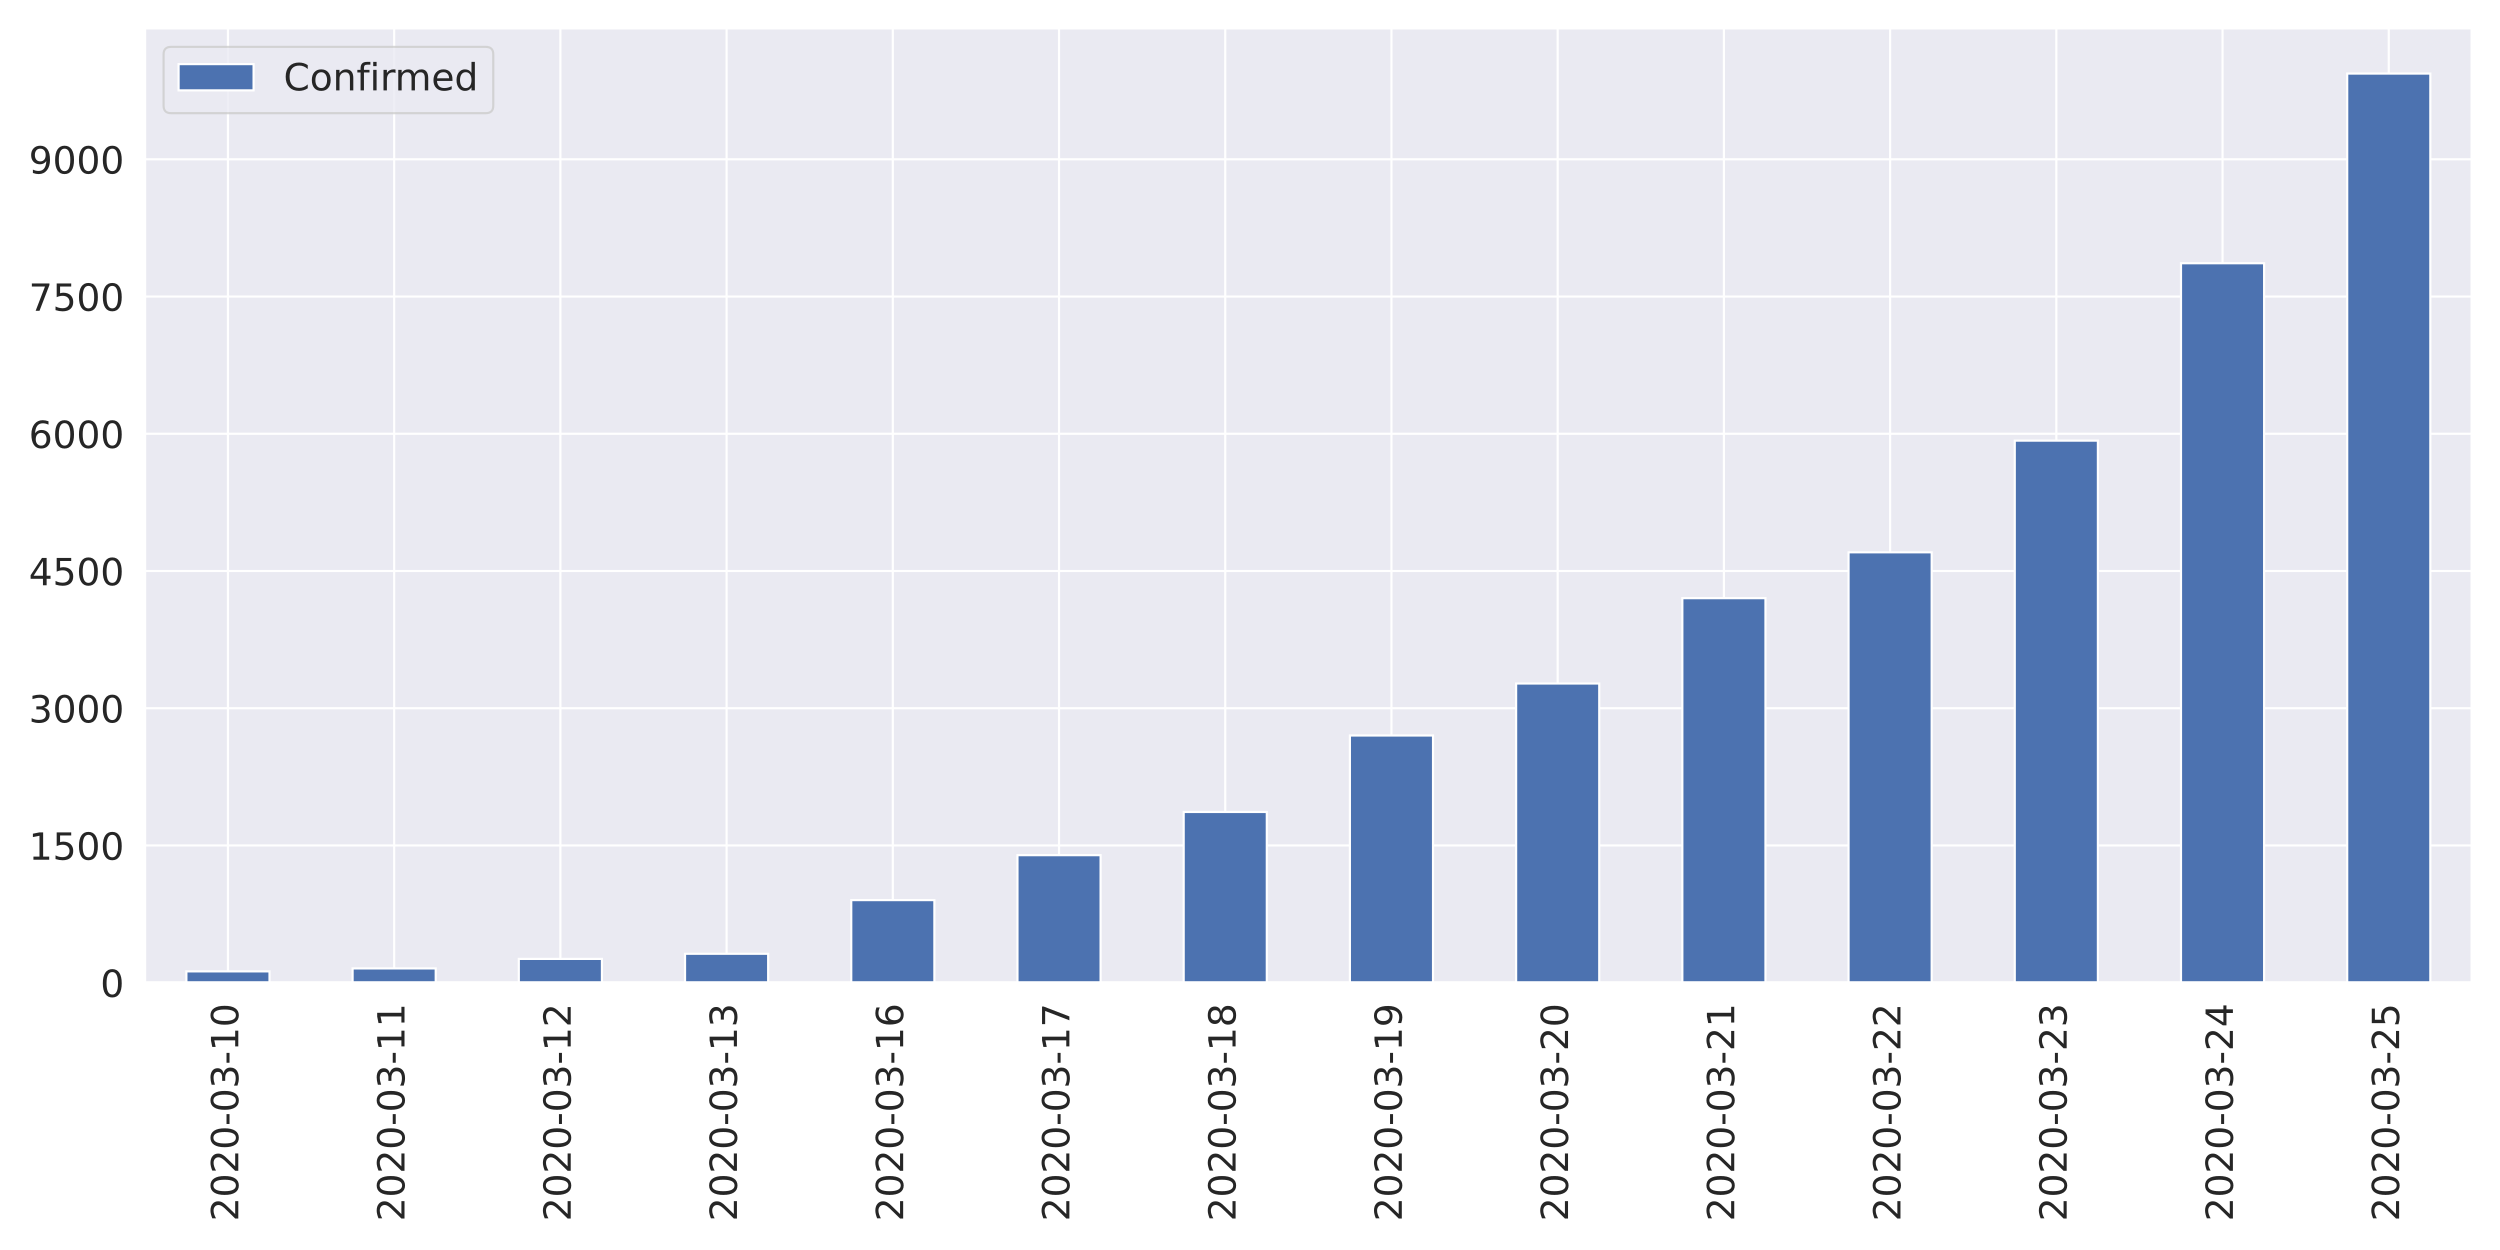
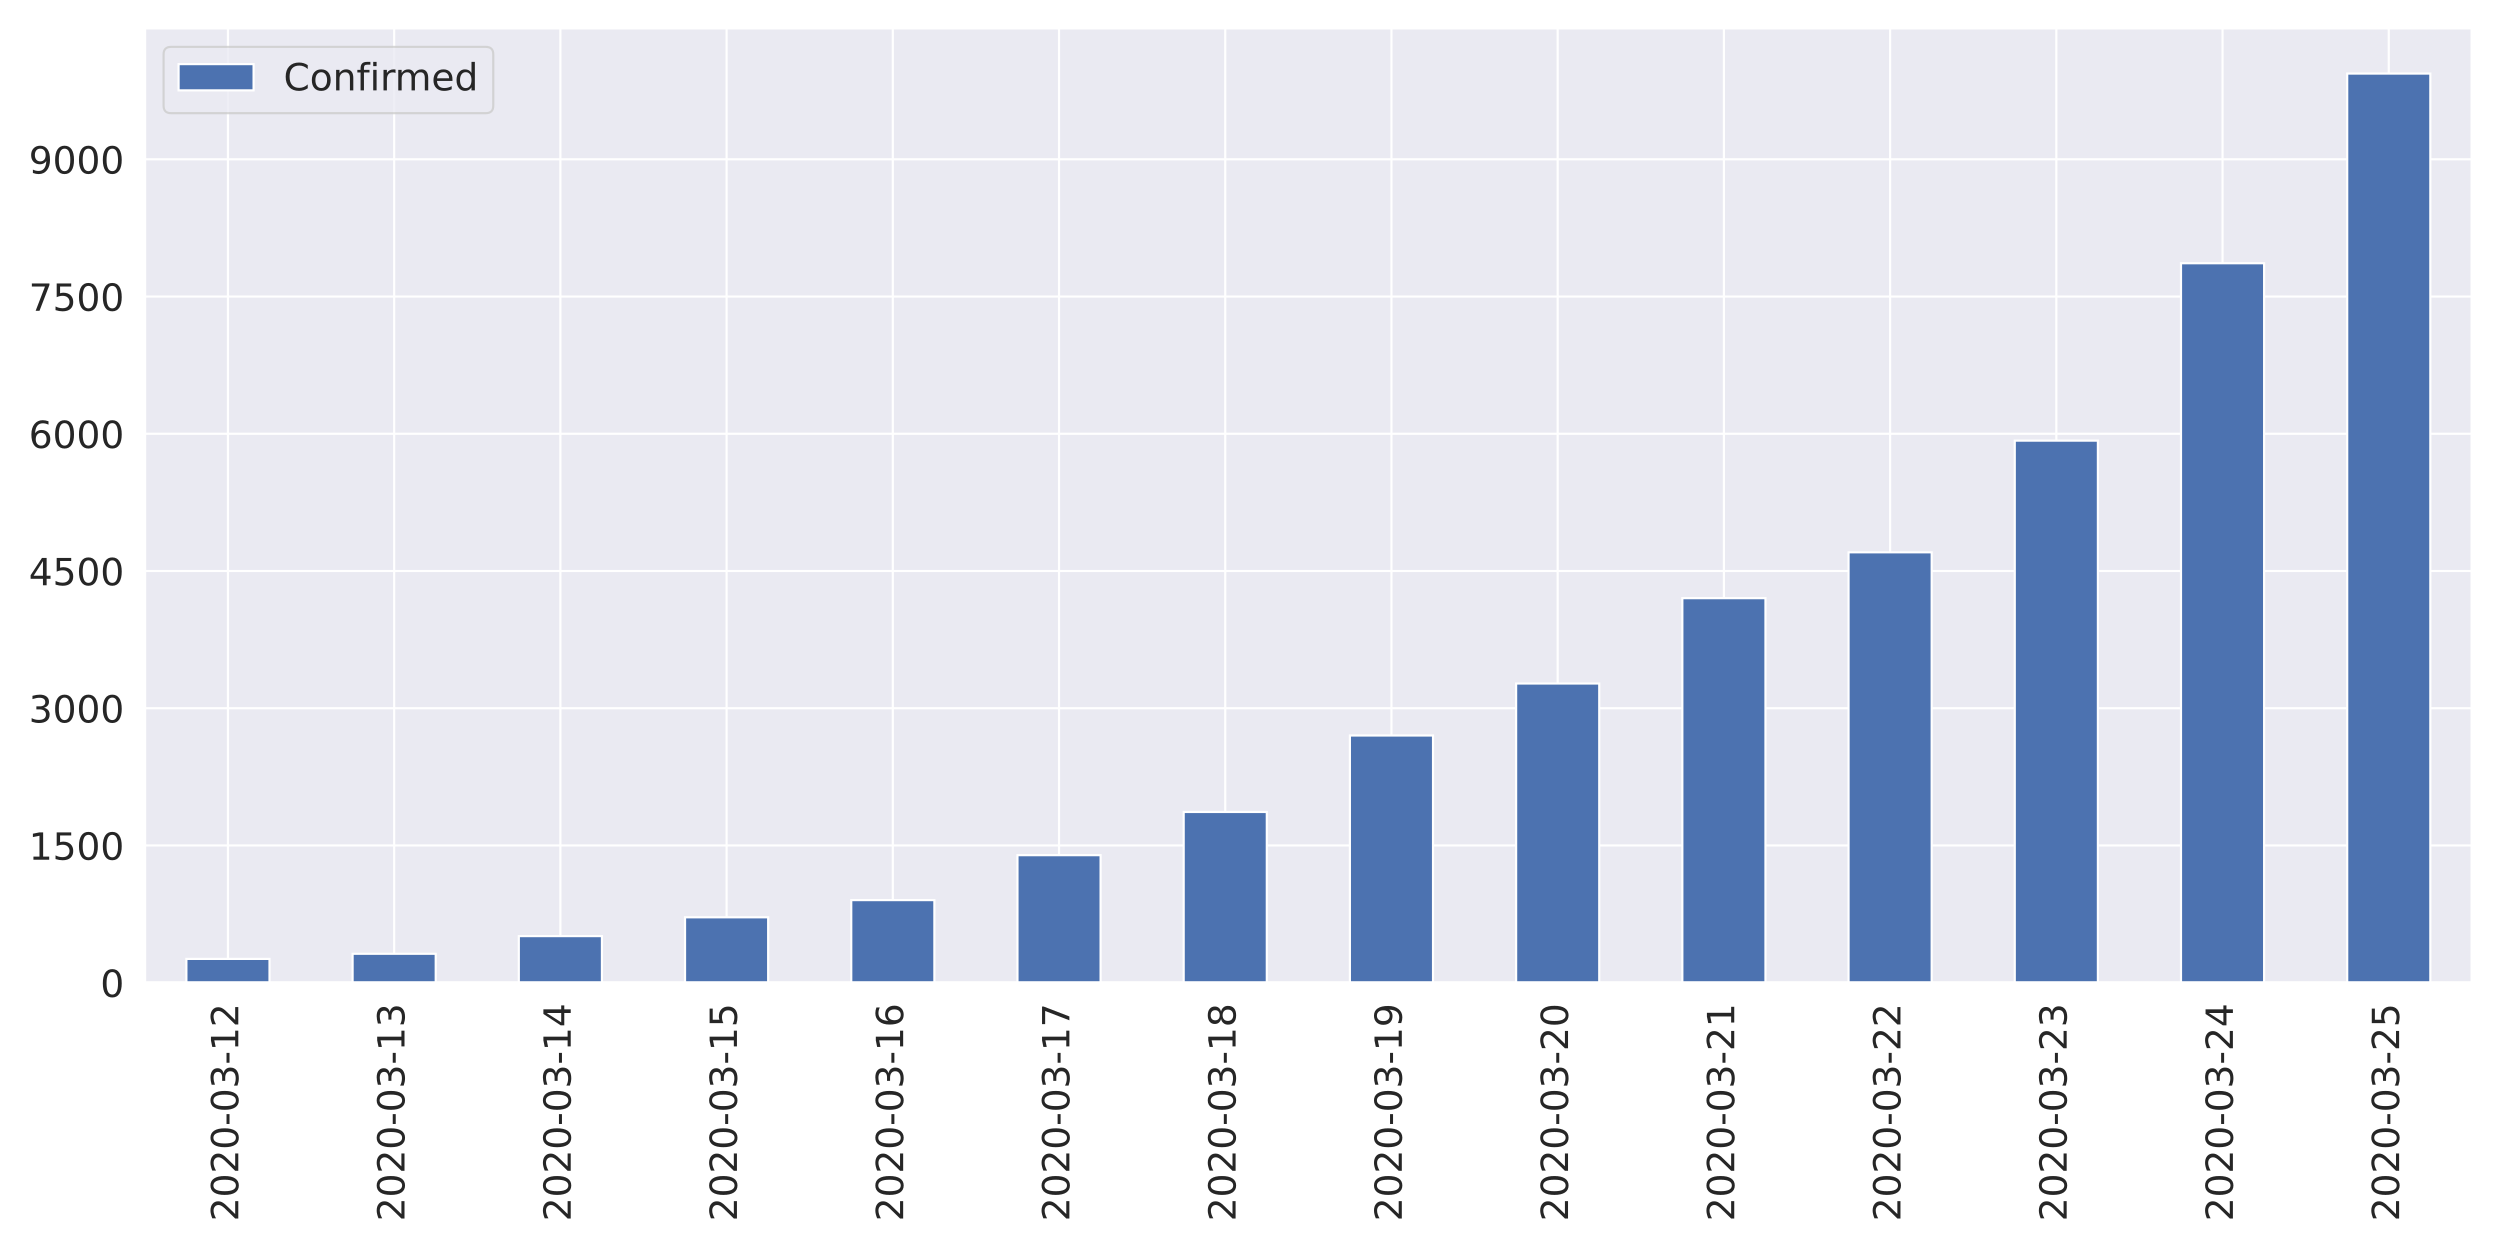
<svg xmlns="http://www.w3.org/2000/svg" xmlns:xlink="http://www.w3.org/1999/xlink" height="576pt" version="1.1" viewBox="0 0 1152 576" width="1152pt">
  <defs>
    <style type="text/css">
*{stroke-linecap:butt;stroke-linejoin:round;}
  </style>
  </defs>
  <g id="figure_1">
    <g id="patch_1">
      <path d="M 0 576  L 1152 576  L 1152 0  L 0 0  z " style="fill:#ffffff;" />
    </g>
    <g id="axes_1">
      <g id="patch_2">
        <path d="M 66.74 452.83  L 1139.04 452.83  L 1139.04 12.96  L 66.74 12.96  z " style="fill:#eaeaf2;" />
      </g>
      <g id="matplotlib.axis_1">
        <g id="xtick_1">
          <g id="line2d_1">
            <path clip-path="url(#p37a62f35dd)" d="M 105.036 452.83  L 105.036 12.96  " style="fill:none;stroke:#ffffff;stroke-linecap:round;" />
          </g>
          <g id="text_1">
            <defs>
              <path d="M 19.188 8.297  L 53.609 8.297  L 53.609 0  L 7.328 0  L 7.328 8.297  Q 12.938 14.109 22.625 23.891  Q 32.328 33.688 34.812 36.531  Q 39.547 41.844 41.422 45.531  Q 43.312 49.219 43.312 52.781  Q 43.312 58.594 39.234 62.25  Q 35.156 65.922 28.609 65.922  Q 23.969 65.922 18.812 64.312  Q 13.672 62.703 7.812 59.422  L 7.812 69.391  Q 13.766 71.781 18.938 73  Q 24.125 74.219 28.422 74.219  Q 39.75 74.219 46.484 68.547  Q 53.219 62.891 53.219 53.422  Q 53.219 48.922 51.531 44.891  Q 49.859 40.875 45.406 35.406  Q 44.188 33.984 37.641 27.219  Q 31.109 20.453 19.188 8.297  z " id="DejaVuSans-50" />
              <path d="M 31.781 66.406  Q 24.172 66.406 20.328 58.906  Q 16.5 51.422 16.5 36.375  Q 16.5 21.391 20.328 13.891  Q 24.172 6.391 31.781 6.391  Q 39.453 6.391 43.281 13.891  Q 47.125 21.391 47.125 36.375  Q 47.125 51.422 43.281 58.906  Q 39.453 66.406 31.781 66.406  z M 31.781 74.219  Q 44.047 74.219 50.516 64.516  Q 56.984 54.828 56.984 36.375  Q 56.984 17.969 50.516 8.266  Q 44.047 -1.422 31.781 -1.422  Q 19.531 -1.422 13.062 8.266  Q 6.594 17.969 6.594 36.375  Q 6.594 54.828 13.062 64.516  Q 19.531 74.219 31.781 74.219  z " id="DejaVuSans-48" />
              <path d="M 4.891 31.391  L 31.203 31.391  L 31.203 23.391  L 4.891 23.391  z " id="DejaVuSans-45" />
              <path d="M 40.578 39.312  Q 47.656 37.797 51.625 33  Q 55.609 28.219 55.609 21.188  Q 55.609 10.406 48.188 4.484  Q 40.766 -1.422 27.094 -1.422  Q 22.516 -1.422 17.656 -0.516  Q 12.797 0.391 7.625 2.203  L 7.625 11.719  Q 11.719 9.328 16.594 8.109  Q 21.484 6.891 26.812 6.891  Q 36.078 6.891 40.938 10.547  Q 45.797 14.203 45.797 21.188  Q 45.797 27.641 41.281 31.266  Q 36.766 34.906 28.719 34.906  L 20.219 34.906  L 20.219 43.016  L 29.109 43.016  Q 36.375 43.016 40.234 45.922  Q 44.094 48.828 44.094 54.297  Q 44.094 59.906 40.109 62.906  Q 36.141 65.922 28.719 65.922  Q 24.656 65.922 20.016 65.031  Q 15.375 64.156 9.812 62.312  L 9.812 71.094  Q 15.438 72.656 20.344 73.438  Q 25.25 74.219 29.594 74.219  Q 40.828 74.219 47.359 69.109  Q 53.906 64.016 53.906 55.328  Q 53.906 49.266 50.438 45.094  Q 46.969 40.922 40.578 39.312  z " id="DejaVuSans-51" />
              <path d="M 12.406 8.297  L 28.516 8.297  L 28.516 63.922  L 10.984 60.406  L 10.984 69.391  L 28.422 72.906  L 38.281 72.906  L 38.281 8.297  L 54.391 8.297  L 54.391 0  L 12.406 0  z " id="DejaVuSans-49" />
            </defs>
            <g style="fill:#262626;" transform="translate(109.8046 562.7538)rotate(-90)scale(0.1728 -0.1728)">
              <use xlink:href="#DejaVuSans-50" />
              <use x="63.623" xlink:href="#DejaVuSans-48" />
              <use x="127.246" xlink:href="#DejaVuSans-50" />
              <use x="190.869" xlink:href="#DejaVuSans-48" />
              <use x="254.492" xlink:href="#DejaVuSans-45" />
              <use x="290.576" xlink:href="#DejaVuSans-48" />
              <use x="354.199" xlink:href="#DejaVuSans-51" />
              <use x="417.822" xlink:href="#DejaVuSans-45" />
              <use x="453.906" xlink:href="#DejaVuSans-49" />
-               <use x="517.529" xlink:href="#DejaVuSans-48" />
+               <use x="517.529" xlink:href="#DejaVuSans-50" />
            </g>
          </g>
        </g>
        <g id="xtick_2">
          <g id="line2d_2">
            <path clip-path="url(#p37a62f35dd)" d="M 181.629 452.83  L 181.629 12.96  " style="fill:none;stroke:#ffffff;stroke-linecap:round;" />
          </g>
          <g id="text_2">
            <g style="fill:#262626;" transform="translate(186.3975 562.7538)rotate(-90)scale(0.1728 -0.1728)">
              <use xlink:href="#DejaVuSans-50" />
              <use x="63.623" xlink:href="#DejaVuSans-48" />
              <use x="127.246" xlink:href="#DejaVuSans-50" />
              <use x="190.869" xlink:href="#DejaVuSans-48" />
              <use x="254.492" xlink:href="#DejaVuSans-45" />
              <use x="290.576" xlink:href="#DejaVuSans-48" />
              <use x="354.199" xlink:href="#DejaVuSans-51" />
              <use x="417.822" xlink:href="#DejaVuSans-45" />
              <use x="453.906" xlink:href="#DejaVuSans-49" />
-               <use x="517.529" xlink:href="#DejaVuSans-49" />
+               <use x="517.529" xlink:href="#DejaVuSans-51" />
            </g>
          </g>
        </g>
        <g id="xtick_3">
          <g id="line2d_3">
            <path clip-path="url(#p37a62f35dd)" d="M 258.222 452.83  L 258.222 12.96  " style="fill:none;stroke:#ffffff;stroke-linecap:round;" />
          </g>
          <g id="text_3">
+             <defs>
+               <path d="M 37.797 64.312  L 12.891 25.391  L 37.797 25.391  z M 35.203 72.906  L 47.609 72.906  L 47.609 25.391  L 58.016 25.391  L 58.016 17.188  L 47.609 17.188  L 47.609 0  L 37.797 0  L 37.797 17.188  L 4.891 17.188  L 4.891 26.703  z " id="DejaVuSans-52" />
+             </defs>
            <g style="fill:#262626;" transform="translate(262.9903 562.7538)rotate(-90)scale(0.1728 -0.1728)">
              <use xlink:href="#DejaVuSans-50" />
              <use x="63.623" xlink:href="#DejaVuSans-48" />
              <use x="127.246" xlink:href="#DejaVuSans-50" />
              <use x="190.869" xlink:href="#DejaVuSans-48" />
              <use x="254.492" xlink:href="#DejaVuSans-45" />
              <use x="290.576" xlink:href="#DejaVuSans-48" />
              <use x="354.199" xlink:href="#DejaVuSans-51" />
              <use x="417.822" xlink:href="#DejaVuSans-45" />
              <use x="453.906" xlink:href="#DejaVuSans-49" />
-               <use x="517.529" xlink:href="#DejaVuSans-50" />
+               <use x="517.529" xlink:href="#DejaVuSans-52" />
            </g>
          </g>
        </g>
        <g id="xtick_4">
          <g id="line2d_4">
            <path clip-path="url(#p37a62f35dd)" d="M 334.815 452.83  L 334.815 12.96  " style="fill:none;stroke:#ffffff;stroke-linecap:round;" />
          </g>
          <g id="text_4">
+             <defs>
+               <path d="M 10.797 72.906  L 49.516 72.906  L 49.516 64.594  L 19.828 64.594  L 19.828 46.734  Q 21.969 47.469 24.109 47.828  Q 26.266 48.188 28.422 48.188  Q 40.625 48.188 47.75 41.5  Q 54.891 34.812 54.891 23.391  Q 54.891 11.625 47.562 5.094  Q 40.234 -1.422 26.906 -1.422  Q 22.312 -1.422 17.547 -0.641  Q 12.797 0.141 7.719 1.703  L 7.719 11.625  Q 12.109 9.234 16.797 8.062  Q 21.484 6.891 26.703 6.891  Q 35.156 6.891 40.078 11.328  Q 45.016 15.766 45.016 23.391  Q 45.016 31 40.078 35.438  Q 35.156 39.891 26.703 39.891  Q 22.75 39.891 18.812 39.016  Q 14.891 38.141 10.797 36.281  z " id="DejaVuSans-53" />
+             </defs>
            <g style="fill:#262626;" transform="translate(339.5832 562.7538)rotate(-90)scale(0.1728 -0.1728)">
              <use xlink:href="#DejaVuSans-50" />
              <use x="63.623" xlink:href="#DejaVuSans-48" />
              <use x="127.246" xlink:href="#DejaVuSans-50" />
              <use x="190.869" xlink:href="#DejaVuSans-48" />
              <use x="254.492" xlink:href="#DejaVuSans-45" />
              <use x="290.576" xlink:href="#DejaVuSans-48" />
              <use x="354.199" xlink:href="#DejaVuSans-51" />
              <use x="417.822" xlink:href="#DejaVuSans-45" />
              <use x="453.906" xlink:href="#DejaVuSans-49" />
-               <use x="517.529" xlink:href="#DejaVuSans-51" />
+               <use x="517.529" xlink:href="#DejaVuSans-53" />
            </g>
          </g>
        </g>
        <g id="xtick_5">
          <g id="line2d_5">
            <path clip-path="url(#p37a62f35dd)" d="M 411.408 452.83  L 411.408 12.96  " style="fill:none;stroke:#ffffff;stroke-linecap:round;" />
          </g>
          <g id="text_5">
            <defs>
              <path d="M 33.016 40.375  Q 26.375 40.375 22.484 35.828  Q 18.609 31.297 18.609 23.391  Q 18.609 15.531 22.484 10.953  Q 26.375 6.391 33.016 6.391  Q 39.656 6.391 43.531 10.953  Q 47.406 15.531 47.406 23.391  Q 47.406 31.297 43.531 35.828  Q 39.656 40.375 33.016 40.375  z M 52.594 71.297  L 52.594 62.312  Q 48.875 64.062 45.094 64.984  Q 41.312 65.922 37.594 65.922  Q 27.828 65.922 22.672 59.328  Q 17.531 52.734 16.797 39.406  Q 19.672 43.656 24.016 45.922  Q 28.375 48.188 33.594 48.188  Q 44.578 48.188 50.953 41.516  Q 57.328 34.859 57.328 23.391  Q 57.328 12.156 50.688 5.359  Q 44.047 -1.422 33.016 -1.422  Q 20.359 -1.422 13.672 8.266  Q 6.984 17.969 6.984 36.375  Q 6.984 53.656 15.188 63.938  Q 23.391 74.219 37.203 74.219  Q 40.922 74.219 44.703 73.484  Q 48.484 72.75 52.594 71.297  z " id="DejaVuSans-54" />
            </defs>
            <g style="fill:#262626;" transform="translate(416.1761 562.7538)rotate(-90)scale(0.1728 -0.1728)">
              <use xlink:href="#DejaVuSans-50" />
              <use x="63.623" xlink:href="#DejaVuSans-48" />
              <use x="127.246" xlink:href="#DejaVuSans-50" />
              <use x="190.869" xlink:href="#DejaVuSans-48" />
              <use x="254.492" xlink:href="#DejaVuSans-45" />
              <use x="290.576" xlink:href="#DejaVuSans-48" />
              <use x="354.199" xlink:href="#DejaVuSans-51" />
              <use x="417.822" xlink:href="#DejaVuSans-45" />
              <use x="453.906" xlink:href="#DejaVuSans-49" />
              <use x="517.529" xlink:href="#DejaVuSans-54" />
            </g>
          </g>
        </g>
        <g id="xtick_6">
          <g id="line2d_6">
            <path clip-path="url(#p37a62f35dd)" d="M 488.001 452.83  L 488.001 12.96  " style="fill:none;stroke:#ffffff;stroke-linecap:round;" />
          </g>
          <g id="text_6">
            <defs>
              <path d="M 8.203 72.906  L 55.078 72.906  L 55.078 68.703  L 28.609 0  L 18.312 0  L 43.219 64.594  L 8.203 64.594  z " id="DejaVuSans-55" />
            </defs>
            <g style="fill:#262626;" transform="translate(492.7689 562.7538)rotate(-90)scale(0.1728 -0.1728)">
              <use xlink:href="#DejaVuSans-50" />
              <use x="63.623" xlink:href="#DejaVuSans-48" />
              <use x="127.246" xlink:href="#DejaVuSans-50" />
              <use x="190.869" xlink:href="#DejaVuSans-48" />
              <use x="254.492" xlink:href="#DejaVuSans-45" />
              <use x="290.576" xlink:href="#DejaVuSans-48" />
              <use x="354.199" xlink:href="#DejaVuSans-51" />
              <use x="417.822" xlink:href="#DejaVuSans-45" />
              <use x="453.906" xlink:href="#DejaVuSans-49" />
              <use x="517.529" xlink:href="#DejaVuSans-55" />
            </g>
          </g>
        </g>
        <g id="xtick_7">
          <g id="line2d_7">
            <path clip-path="url(#p37a62f35dd)" d="M 564.594 452.83  L 564.594 12.96  " style="fill:none;stroke:#ffffff;stroke-linecap:round;" />
          </g>
          <g id="text_7">
            <defs>
              <path d="M 31.781 34.625  Q 24.75 34.625 20.719 30.859  Q 16.703 27.094 16.703 20.516  Q 16.703 13.922 20.719 10.156  Q 24.75 6.391 31.781 6.391  Q 38.812 6.391 42.859 10.172  Q 46.922 13.969 46.922 20.516  Q 46.922 27.094 42.891 30.859  Q 38.875 34.625 31.781 34.625  z M 21.922 38.812  Q 15.578 40.375 12.031 44.719  Q 8.5 49.078 8.5 55.328  Q 8.5 64.062 14.719 69.141  Q 20.953 74.219 31.781 74.219  Q 42.672 74.219 48.875 69.141  Q 55.078 64.062 55.078 55.328  Q 55.078 49.078 51.531 44.719  Q 48 40.375 41.703 38.812  Q 48.828 37.156 52.797 32.312  Q 56.781 27.484 56.781 20.516  Q 56.781 9.906 50.312 4.234  Q 43.844 -1.422 31.781 -1.422  Q 19.734 -1.422 13.25 4.234  Q 6.781 9.906 6.781 20.516  Q 6.781 27.484 10.781 32.312  Q 14.797 37.156 21.922 38.812  z M 18.312 54.391  Q 18.312 48.734 21.844 45.562  Q 25.391 42.391 31.781 42.391  Q 38.141 42.391 41.719 45.562  Q 45.312 48.734 45.312 54.391  Q 45.312 60.062 41.719 63.234  Q 38.141 66.406 31.781 66.406  Q 25.391 66.406 21.844 63.234  Q 18.312 60.062 18.312 54.391  z " id="DejaVuSans-56" />
            </defs>
            <g style="fill:#262626;" transform="translate(569.3618 562.7538)rotate(-90)scale(0.1728 -0.1728)">
              <use xlink:href="#DejaVuSans-50" />
              <use x="63.623" xlink:href="#DejaVuSans-48" />
              <use x="127.246" xlink:href="#DejaVuSans-50" />
              <use x="190.869" xlink:href="#DejaVuSans-48" />
              <use x="254.492" xlink:href="#DejaVuSans-45" />
              <use x="290.576" xlink:href="#DejaVuSans-48" />
              <use x="354.199" xlink:href="#DejaVuSans-51" />
              <use x="417.822" xlink:href="#DejaVuSans-45" />
              <use x="453.906" xlink:href="#DejaVuSans-49" />
              <use x="517.529" xlink:href="#DejaVuSans-56" />
            </g>
          </g>
        </g>
        <g id="xtick_8">
          <g id="line2d_8">
            <path clip-path="url(#p37a62f35dd)" d="M 641.186 452.83  L 641.186 12.96  " style="fill:none;stroke:#ffffff;stroke-linecap:round;" />
          </g>
          <g id="text_8">
            <defs>
              <path d="M 10.984 1.516  L 10.984 10.5  Q 14.703 8.734 18.5 7.812  Q 22.312 6.891 25.984 6.891  Q 35.75 6.891 40.891 13.453  Q 46.047 20.016 46.781 33.406  Q 43.953 29.203 39.594 26.953  Q 35.25 24.703 29.984 24.703  Q 19.047 24.703 12.672 31.312  Q 6.297 37.938 6.297 49.422  Q 6.297 60.641 12.938 67.422  Q 19.578 74.219 30.609 74.219  Q 43.266 74.219 49.922 64.516  Q 56.594 54.828 56.594 36.375  Q 56.594 19.141 48.406 8.859  Q 40.234 -1.422 26.422 -1.422  Q 22.703 -1.422 18.891 -0.688  Q 15.094 0.047 10.984 1.516  z M 30.609 32.422  Q 37.25 32.422 41.125 36.953  Q 45.016 41.5 45.016 49.422  Q 45.016 57.281 41.125 61.844  Q 37.25 66.406 30.609 66.406  Q 23.969 66.406 20.094 61.844  Q 16.219 57.281 16.219 49.422  Q 16.219 41.5 20.094 36.953  Q 23.969 32.422 30.609 32.422  z " id="DejaVuSans-57" />
            </defs>
            <g style="fill:#262626;" transform="translate(645.9546 562.7538)rotate(-90)scale(0.1728 -0.1728)">
              <use xlink:href="#DejaVuSans-50" />
              <use x="63.623" xlink:href="#DejaVuSans-48" />
              <use x="127.246" xlink:href="#DejaVuSans-50" />
              <use x="190.869" xlink:href="#DejaVuSans-48" />
              <use x="254.492" xlink:href="#DejaVuSans-45" />
              <use x="290.576" xlink:href="#DejaVuSans-48" />
              <use x="354.199" xlink:href="#DejaVuSans-51" />
              <use x="417.822" xlink:href="#DejaVuSans-45" />
              <use x="453.906" xlink:href="#DejaVuSans-49" />
              <use x="517.529" xlink:href="#DejaVuSans-57" />
            </g>
          </g>
        </g>
        <g id="xtick_9">
          <g id="line2d_9">
            <path clip-path="url(#p37a62f35dd)" d="M 717.779 452.83  L 717.779 12.96  " style="fill:none;stroke:#ffffff;stroke-linecap:round;" />
          </g>
          <g id="text_9">
            <g style="fill:#262626;" transform="translate(722.5475 562.7538)rotate(-90)scale(0.1728 -0.1728)">
              <use xlink:href="#DejaVuSans-50" />
              <use x="63.623" xlink:href="#DejaVuSans-48" />
              <use x="127.246" xlink:href="#DejaVuSans-50" />
              <use x="190.869" xlink:href="#DejaVuSans-48" />
              <use x="254.492" xlink:href="#DejaVuSans-45" />
              <use x="290.576" xlink:href="#DejaVuSans-48" />
              <use x="354.199" xlink:href="#DejaVuSans-51" />
              <use x="417.822" xlink:href="#DejaVuSans-45" />
              <use x="453.906" xlink:href="#DejaVuSans-50" />
              <use x="517.529" xlink:href="#DejaVuSans-48" />
            </g>
          </g>
        </g>
        <g id="xtick_10">
          <g id="line2d_10">
            <path clip-path="url(#p37a62f35dd)" d="M 794.372 452.83  L 794.372 12.96  " style="fill:none;stroke:#ffffff;stroke-linecap:round;" />
          </g>
          <g id="text_10">
            <g style="fill:#262626;" transform="translate(799.1403 562.7538)rotate(-90)scale(0.1728 -0.1728)">
              <use xlink:href="#DejaVuSans-50" />
              <use x="63.623" xlink:href="#DejaVuSans-48" />
              <use x="127.246" xlink:href="#DejaVuSans-50" />
              <use x="190.869" xlink:href="#DejaVuSans-48" />
              <use x="254.492" xlink:href="#DejaVuSans-45" />
              <use x="290.576" xlink:href="#DejaVuSans-48" />
              <use x="354.199" xlink:href="#DejaVuSans-51" />
              <use x="417.822" xlink:href="#DejaVuSans-45" />
              <use x="453.906" xlink:href="#DejaVuSans-50" />
              <use x="517.529" xlink:href="#DejaVuSans-49" />
            </g>
          </g>
        </g>
        <g id="xtick_11">
          <g id="line2d_11">
            <path clip-path="url(#p37a62f35dd)" d="M 870.965 452.83  L 870.965 12.96  " style="fill:none;stroke:#ffffff;stroke-linecap:round;" />
          </g>
          <g id="text_11">
            <g style="fill:#262626;" transform="translate(875.7332 562.7538)rotate(-90)scale(0.1728 -0.1728)">
              <use xlink:href="#DejaVuSans-50" />
              <use x="63.623" xlink:href="#DejaVuSans-48" />
              <use x="127.246" xlink:href="#DejaVuSans-50" />
              <use x="190.869" xlink:href="#DejaVuSans-48" />
              <use x="254.492" xlink:href="#DejaVuSans-45" />
              <use x="290.576" xlink:href="#DejaVuSans-48" />
              <use x="354.199" xlink:href="#DejaVuSans-51" />
              <use x="417.822" xlink:href="#DejaVuSans-45" />
              <use x="453.906" xlink:href="#DejaVuSans-50" />
              <use x="517.529" xlink:href="#DejaVuSans-50" />
            </g>
          </g>
        </g>
        <g id="xtick_12">
          <g id="line2d_12">
            <path clip-path="url(#p37a62f35dd)" d="M 947.558 452.83  L 947.558 12.96  " style="fill:none;stroke:#ffffff;stroke-linecap:round;" />
          </g>
          <g id="text_12">
            <g style="fill:#262626;" transform="translate(952.3261 562.7538)rotate(-90)scale(0.1728 -0.1728)">
              <use xlink:href="#DejaVuSans-50" />
              <use x="63.623" xlink:href="#DejaVuSans-48" />
              <use x="127.246" xlink:href="#DejaVuSans-50" />
              <use x="190.869" xlink:href="#DejaVuSans-48" />
              <use x="254.492" xlink:href="#DejaVuSans-45" />
              <use x="290.576" xlink:href="#DejaVuSans-48" />
              <use x="354.199" xlink:href="#DejaVuSans-51" />
              <use x="417.822" xlink:href="#DejaVuSans-45" />
              <use x="453.906" xlink:href="#DejaVuSans-50" />
              <use x="517.529" xlink:href="#DejaVuSans-51" />
            </g>
          </g>
        </g>
        <g id="xtick_13">
          <g id="line2d_13">
            <path clip-path="url(#p37a62f35dd)" d="M 1024.151 452.83  L 1024.151 12.96  " style="fill:none;stroke:#ffffff;stroke-linecap:round;" />
          </g>
          <g id="text_13">
-             <defs>
-               <path d="M 37.797 64.312  L 12.891 25.391  L 37.797 25.391  z M 35.203 72.906  L 47.609 72.906  L 47.609 25.391  L 58.016 25.391  L 58.016 17.188  L 47.609 17.188  L 47.609 0  L 37.797 0  L 37.797 17.188  L 4.891 17.188  L 4.891 26.703  z " id="DejaVuSans-52" />
-             </defs>
            <g style="fill:#262626;" transform="translate(1028.919 562.7538)rotate(-90)scale(0.1728 -0.1728)">
              <use xlink:href="#DejaVuSans-50" />
              <use x="63.623" xlink:href="#DejaVuSans-48" />
              <use x="127.246" xlink:href="#DejaVuSans-50" />
              <use x="190.869" xlink:href="#DejaVuSans-48" />
              <use x="254.492" xlink:href="#DejaVuSans-45" />
              <use x="290.576" xlink:href="#DejaVuSans-48" />
              <use x="354.199" xlink:href="#DejaVuSans-51" />
              <use x="417.822" xlink:href="#DejaVuSans-45" />
              <use x="453.906" xlink:href="#DejaVuSans-50" />
              <use x="517.529" xlink:href="#DejaVuSans-52" />
            </g>
          </g>
        </g>
        <g id="xtick_14">
          <g id="line2d_14">
            <path clip-path="url(#p37a62f35dd)" d="M 1100.744 452.83  L 1100.744 12.96  " style="fill:none;stroke:#ffffff;stroke-linecap:round;" />
          </g>
          <g id="text_14">
-             <defs>
-               <path d="M 10.797 72.906  L 49.516 72.906  L 49.516 64.594  L 19.828 64.594  L 19.828 46.734  Q 21.969 47.469 24.109 47.828  Q 26.266 48.188 28.422 48.188  Q 40.625 48.188 47.75 41.5  Q 54.891 34.812 54.891 23.391  Q 54.891 11.625 47.562 5.094  Q 40.234 -1.422 26.906 -1.422  Q 22.312 -1.422 17.547 -0.641  Q 12.797 0.141 7.719 1.703  L 7.719 11.625  Q 12.109 9.234 16.797 8.062  Q 21.484 6.891 26.703 6.891  Q 35.156 6.891 40.078 11.328  Q 45.016 15.766 45.016 23.391  Q 45.016 31 40.078 35.438  Q 35.156 39.891 26.703 39.891  Q 22.75 39.891 18.812 39.016  Q 14.891 38.141 10.797 36.281  z " id="DejaVuSans-53" />
-             </defs>
            <g style="fill:#262626;" transform="translate(1105.512 562.7538)rotate(-90)scale(0.1728 -0.1728)">
              <use xlink:href="#DejaVuSans-50" />
              <use x="63.623" xlink:href="#DejaVuSans-48" />
              <use x="127.246" xlink:href="#DejaVuSans-50" />
              <use x="190.869" xlink:href="#DejaVuSans-48" />
              <use x="254.492" xlink:href="#DejaVuSans-45" />
              <use x="290.576" xlink:href="#DejaVuSans-48" />
              <use x="354.199" xlink:href="#DejaVuSans-51" />
              <use x="417.822" xlink:href="#DejaVuSans-45" />
              <use x="453.906" xlink:href="#DejaVuSans-50" />
              <use x="517.529" xlink:href="#DejaVuSans-53" />
            </g>
          </g>
        </g>
      </g>
      <g id="matplotlib.axis_2">
        <g id="ytick_1">
          <g id="line2d_15">
            <path clip-path="url(#p37a62f35dd)" d="M 66.74 452.83  L 1139.04 452.83  " style="fill:none;stroke:#ffffff;stroke-linecap:round;" />
          </g>
          <g id="text_15">
            <g style="fill:#262626;" transform="translate(46.2456 459.3951)scale(0.1728 -0.1728)">
              <use xlink:href="#DejaVuSans-48" />
            </g>
          </g>
        </g>
        <g id="ytick_2">
          <g id="line2d_16">
            <path clip-path="url(#p37a62f35dd)" d="M 66.74 389.593  L 1139.04 389.593  " style="fill:none;stroke:#ffffff;stroke-linecap:round;" />
          </g>
          <g id="text_16">
            <g style="fill:#262626;" transform="translate(13.2624 396.1581)scale(0.1728 -0.1728)">
              <use xlink:href="#DejaVuSans-49" />
              <use x="63.623" xlink:href="#DejaVuSans-53" />
              <use x="127.246" xlink:href="#DejaVuSans-48" />
              <use x="190.869" xlink:href="#DejaVuSans-48" />
            </g>
          </g>
        </g>
        <g id="ytick_3">
          <g id="line2d_17">
            <path clip-path="url(#p37a62f35dd)" d="M 66.74 326.356  L 1139.04 326.356  " style="fill:none;stroke:#ffffff;stroke-linecap:round;" />
          </g>
          <g id="text_17">
            <g style="fill:#262626;" transform="translate(13.2624 332.9211)scale(0.1728 -0.1728)">
              <use xlink:href="#DejaVuSans-51" />
              <use x="63.623" xlink:href="#DejaVuSans-48" />
              <use x="127.246" xlink:href="#DejaVuSans-48" />
              <use x="190.869" xlink:href="#DejaVuSans-48" />
            </g>
          </g>
        </g>
        <g id="ytick_4">
          <g id="line2d_18">
            <path clip-path="url(#p37a62f35dd)" d="M 66.74 263.119  L 1139.04 263.119  " style="fill:none;stroke:#ffffff;stroke-linecap:round;" />
          </g>
          <g id="text_18">
            <g style="fill:#262626;" transform="translate(13.2624 269.6842)scale(0.1728 -0.1728)">
              <use xlink:href="#DejaVuSans-52" />
              <use x="63.623" xlink:href="#DejaVuSans-53" />
              <use x="127.246" xlink:href="#DejaVuSans-48" />
              <use x="190.869" xlink:href="#DejaVuSans-48" />
            </g>
          </g>
        </g>
        <g id="ytick_5">
          <g id="line2d_19">
            <path clip-path="url(#p37a62f35dd)" d="M 66.74 199.882  L 1139.04 199.882  " style="fill:none;stroke:#ffffff;stroke-linecap:round;" />
          </g>
          <g id="text_19">
            <g style="fill:#262626;" transform="translate(13.2624 206.4472)scale(0.1728 -0.1728)">
              <use xlink:href="#DejaVuSans-54" />
              <use x="63.623" xlink:href="#DejaVuSans-48" />
              <use x="127.246" xlink:href="#DejaVuSans-48" />
              <use x="190.869" xlink:href="#DejaVuSans-48" />
            </g>
          </g>
        </g>
        <g id="ytick_6">
          <g id="line2d_20">
            <path clip-path="url(#p37a62f35dd)" d="M 66.74 136.645  L 1139.04 136.645  " style="fill:none;stroke:#ffffff;stroke-linecap:round;" />
          </g>
          <g id="text_20">
            <g style="fill:#262626;" transform="translate(13.2624 143.2102)scale(0.1728 -0.1728)">
              <use xlink:href="#DejaVuSans-55" />
              <use x="63.623" xlink:href="#DejaVuSans-53" />
              <use x="127.246" xlink:href="#DejaVuSans-48" />
              <use x="190.869" xlink:href="#DejaVuSans-48" />
            </g>
          </g>
        </g>
        <g id="ytick_7">
          <g id="line2d_21">
            <path clip-path="url(#p37a62f35dd)" d="M 66.74 73.408  L 1139.04 73.408  " style="fill:none;stroke:#ffffff;stroke-linecap:round;" />
          </g>
          <g id="text_21">
            <g style="fill:#262626;" transform="translate(13.2624 79.97326)scale(0.1728 -0.1728)">
              <use xlink:href="#DejaVuSans-57" />
              <use x="63.623" xlink:href="#DejaVuSans-48" />
              <use x="127.246" xlink:href="#DejaVuSans-48" />
              <use x="190.869" xlink:href="#DejaVuSans-48" />
            </g>
          </g>
        </g>
      </g>
      <g id="patch_3">
-         <path clip-path="url(#p37a62f35dd)" d="M 85.888 452.83  L 124.185 452.83  L 124.185 447.602  L 85.888 447.602  z " style="fill:#4c72b0;stroke:#ffffff;stroke-linejoin:miter;" />
+         <path clip-path="url(#p37a62f35dd)" d="M 85.888 452.83  L 124.185 452.83  L 124.185 441.869  L 85.888 441.869  z " style="fill:#4c72b0;stroke:#ffffff;stroke-linejoin:miter;" />
      </g>
      <g id="patch_4">
-         <path clip-path="url(#p37a62f35dd)" d="M 162.481 452.83  L 200.778 452.83  L 200.778 446.253  L 162.481 446.253  z " style="fill:#4c72b0;stroke:#ffffff;stroke-linejoin:miter;" />
+         <path clip-path="url(#p37a62f35dd)" d="M 162.481 452.83  L 200.778 452.83  L 200.778 439.508  L 162.481 439.508  z " style="fill:#4c72b0;stroke:#ffffff;stroke-linejoin:miter;" />
      </g>
      <g id="patch_5">
-         <path clip-path="url(#p37a62f35dd)" d="M 239.074 452.83  L 277.37 452.83  L 277.37 441.869  L 239.074 441.869  z " style="fill:#4c72b0;stroke:#ffffff;stroke-linejoin:miter;" />
+         <path clip-path="url(#p37a62f35dd)" d="M 239.074 452.83  L 277.37 452.83  L 277.37 431.372  L 239.074 431.372  z " style="fill:#4c72b0;stroke:#ffffff;stroke-linejoin:miter;" />
      </g>
      <g id="patch_6">
-         <path clip-path="url(#p37a62f35dd)" d="M 315.667 452.83  L 353.963 452.83  L 353.963 439.508  L 315.667 439.508  z " style="fill:#4c72b0;stroke:#ffffff;stroke-linejoin:miter;" />
+         <path clip-path="url(#p37a62f35dd)" d="M 315.667 452.83  L 353.963 452.83  L 353.963 422.687  L 315.667 422.687  z " style="fill:#4c72b0;stroke:#ffffff;stroke-linejoin:miter;" />
      </g>
      <g id="patch_7">
        <path clip-path="url(#p37a62f35dd)" d="M 392.26 452.83  L 430.556 452.83  L 430.556 414.761  L 392.26 414.761  z " style="fill:#4c72b0;stroke:#ffffff;stroke-linejoin:miter;" />
      </g>
      <g id="patch_8">
        <path clip-path="url(#p37a62f35dd)" d="M 468.853 452.83  L 507.149 452.83  L 507.149 394.062  L 468.853 394.062  z " style="fill:#4c72b0;stroke:#ffffff;stroke-linejoin:miter;" />
      </g>
      <g id="patch_9">
        <path clip-path="url(#p37a62f35dd)" d="M 545.445 452.83  L 583.742 452.83  L 583.742 374.163  L 545.445 374.163  z " style="fill:#4c72b0;stroke:#ffffff;stroke-linejoin:miter;" />
      </g>
      <g id="patch_10">
        <path clip-path="url(#p37a62f35dd)" d="M 622.038 452.83  L 660.335 452.83  L 660.335 338.919  L 622.038 338.919  z " style="fill:#4c72b0;stroke:#ffffff;stroke-linejoin:miter;" />
      </g>
      <g id="patch_11">
        <path clip-path="url(#p37a62f35dd)" d="M 698.631 452.83  L 736.928 452.83  L 736.928 314.973  L 698.631 314.973  z " style="fill:#4c72b0;stroke:#ffffff;stroke-linejoin:miter;" />
      </g>
      <g id="patch_12">
        <path clip-path="url(#p37a62f35dd)" d="M 775.224 452.83  L 813.52 452.83  L 813.52 275.64  L 775.224 275.64  z " style="fill:#4c72b0;stroke:#ffffff;stroke-linejoin:miter;" />
      </g>
      <g id="patch_13">
        <path clip-path="url(#p37a62f35dd)" d="M 851.817 452.83  L 890.113 452.83  L 890.113 254.519  L 851.817 254.519  z " style="fill:#4c72b0;stroke:#ffffff;stroke-linejoin:miter;" />
      </g>
      <g id="patch_14">
        <path clip-path="url(#p37a62f35dd)" d="M 928.41 452.83  L 966.706 452.83  L 966.706 203.044  L 928.41 203.044  z " style="fill:#4c72b0;stroke:#ffffff;stroke-linejoin:miter;" />
      </g>
      <g id="patch_15">
        <path clip-path="url(#p37a62f35dd)" d="M 1005.003 452.83  L 1043.299 452.83  L 1043.299 121.3  L 1005.003 121.3  z " style="fill:#4c72b0;stroke:#ffffff;stroke-linejoin:miter;" />
      </g>
      <g id="patch_16">
        <path clip-path="url(#p37a62f35dd)" d="M 1081.595 452.83  L 1119.892 452.83  L 1119.892 33.906  L 1081.595 33.906  z " style="fill:#4c72b0;stroke:#ffffff;stroke-linejoin:miter;" />
      </g>
      <g id="patch_17">
        <path d="M 66.74 452.83  L 66.74 12.96  " style="fill:none;stroke:#ffffff;stroke-linecap:square;stroke-linejoin:miter;stroke-width:1.25;" />
      </g>
      <g id="patch_18">
        <path d="M 1139.04 452.83  L 1139.04 12.96  " style="fill:none;stroke:#ffffff;stroke-linecap:square;stroke-linejoin:miter;stroke-width:1.25;" />
      </g>
      <g id="patch_19">
        <path d="M 66.74 452.83  L 1139.04 452.83  " style="fill:none;stroke:#ffffff;stroke-linecap:square;stroke-linejoin:miter;stroke-width:1.25;" />
      </g>
      <g id="patch_20">
        <path d="M 66.74 12.96  L 1139.04 12.96  " style="fill:none;stroke:#ffffff;stroke-linecap:square;stroke-linejoin:miter;stroke-width:1.25;" />
      </g>
      <g id="legend_1">
        <g id="patch_21">
          <path d="M 78.836 52.148  L 223.842 52.148  Q 227.298 52.148 227.298 48.692  L 227.298 25.056  Q 227.298 21.6 223.842 21.6  L 78.836 21.6  Q 75.38 21.6 75.38 25.056  L 75.38 48.692  Q 75.38 52.148 78.836 52.148  z " style="fill:#eaeaf2;opacity:0.8;stroke:#cccccc;stroke-linejoin:miter;" />
        </g>
        <g id="patch_22">
          <path d="M 82.292 41.642  L 116.852 41.642  L 116.852 29.546  L 82.292 29.546  z " style="fill:#4c72b0;stroke:#ffffff;stroke-linejoin:miter;" />
        </g>
        <g id="text_22">
          <defs>
            <path d="M 64.406 67.281  L 64.406 56.891  Q 59.422 61.531 53.781 63.812  Q 48.141 66.109 41.797 66.109  Q 29.297 66.109 22.656 58.469  Q 16.016 50.828 16.016 36.375  Q 16.016 21.969 22.656 14.328  Q 29.297 6.688 41.797 6.688  Q 48.141 6.688 53.781 8.984  Q 59.422 11.281 64.406 15.922  L 64.406 5.609  Q 59.234 2.094 53.438 0.328  Q 47.656 -1.422 41.219 -1.422  Q 24.656 -1.422 15.125 8.703  Q 5.609 18.844 5.609 36.375  Q 5.609 53.953 15.125 64.078  Q 24.656 74.219 41.219 74.219  Q 47.75 74.219 53.531 72.484  Q 59.328 70.75 64.406 67.281  z " id="DejaVuSans-67" />
            <path d="M 30.609 48.391  Q 23.391 48.391 19.188 42.75  Q 14.984 37.109 14.984 27.297  Q 14.984 17.484 19.156 11.844  Q 23.344 6.203 30.609 6.203  Q 37.797 6.203 41.984 11.859  Q 46.188 17.531 46.188 27.297  Q 46.188 37.016 41.984 42.703  Q 37.797 48.391 30.609 48.391  z M 30.609 56  Q 42.328 56 49.016 48.375  Q 55.719 40.766 55.719 27.297  Q 55.719 13.875 49.016 6.219  Q 42.328 -1.422 30.609 -1.422  Q 18.844 -1.422 12.172 6.219  Q 5.516 13.875 5.516 27.297  Q 5.516 40.766 12.172 48.375  Q 18.844 56 30.609 56  z " id="DejaVuSans-111" />
            <path d="M 54.891 33.016  L 54.891 0  L 45.906 0  L 45.906 32.719  Q 45.906 40.484 42.875 44.328  Q 39.844 48.188 33.797 48.188  Q 26.516 48.188 22.312 43.547  Q 18.109 38.922 18.109 30.906  L 18.109 0  L 9.078 0  L 9.078 54.688  L 18.109 54.688  L 18.109 46.188  Q 21.344 51.125 25.703 53.562  Q 30.078 56 35.797 56  Q 45.219 56 50.047 50.172  Q 54.891 44.344 54.891 33.016  z " id="DejaVuSans-110" />
            <path d="M 37.109 75.984  L 37.109 68.5  L 28.516 68.5  Q 23.688 68.5 21.797 66.547  Q 19.922 64.594 19.922 59.516  L 19.922 54.688  L 34.719 54.688  L 34.719 47.703  L 19.922 47.703  L 19.922 0  L 10.891 0  L 10.891 47.703  L 2.297 47.703  L 2.297 54.688  L 10.891 54.688  L 10.891 58.5  Q 10.891 67.625 15.141 71.797  Q 19.391 75.984 28.609 75.984  z " id="DejaVuSans-102" />
            <path d="M 9.422 54.688  L 18.406 54.688  L 18.406 0  L 9.422 0  z M 9.422 75.984  L 18.406 75.984  L 18.406 64.594  L 9.422 64.594  z " id="DejaVuSans-105" />
            <path d="M 41.109 46.297  Q 39.594 47.172 37.812 47.578  Q 36.031 48 33.891 48  Q 26.266 48 22.188 43.047  Q 18.109 38.094 18.109 28.812  L 18.109 0  L 9.078 0  L 9.078 54.688  L 18.109 54.688  L 18.109 46.188  Q 20.953 51.172 25.484 53.578  Q 30.031 56 36.531 56  Q 37.453 56 38.578 55.875  Q 39.703 55.766 41.062 55.516  z " id="DejaVuSans-114" />
            <path d="M 52 44.188  Q 55.375 50.25 60.062 53.125  Q 64.75 56 71.094 56  Q 79.641 56 84.281 50.016  Q 88.922 44.047 88.922 33.016  L 88.922 0  L 79.891 0  L 79.891 32.719  Q 79.891 40.578 77.094 44.375  Q 74.312 48.188 68.609 48.188  Q 61.625 48.188 57.562 43.547  Q 53.516 38.922 53.516 30.906  L 53.516 0  L 44.484 0  L 44.484 32.719  Q 44.484 40.625 41.703 44.406  Q 38.922 48.188 33.109 48.188  Q 26.219 48.188 22.156 43.531  Q 18.109 38.875 18.109 30.906  L 18.109 0  L 9.078 0  L 9.078 54.688  L 18.109 54.688  L 18.109 46.188  Q 21.188 51.219 25.484 53.609  Q 29.781 56 35.688 56  Q 41.656 56 45.828 52.969  Q 50 49.953 52 44.188  z " id="DejaVuSans-109" />
            <path d="M 56.203 29.594  L 56.203 25.203  L 14.891 25.203  Q 15.484 15.922 20.484 11.062  Q 25.484 6.203 34.422 6.203  Q 39.594 6.203 44.453 7.469  Q 49.312 8.734 54.109 11.281  L 54.109 2.781  Q 49.266 0.734 44.188 -0.344  Q 39.109 -1.422 33.891 -1.422  Q 20.797 -1.422 13.156 6.188  Q 5.516 13.812 5.516 26.812  Q 5.516 40.234 12.766 48.109  Q 20.016 56 32.328 56  Q 43.359 56 49.781 48.891  Q 56.203 41.797 56.203 29.594  z M 47.219 32.234  Q 47.125 39.594 43.094 43.984  Q 39.062 48.391 32.422 48.391  Q 24.906 48.391 20.391 44.141  Q 15.875 39.891 15.188 32.172  z " id="DejaVuSans-101" />
            <path d="M 45.406 46.391  L 45.406 75.984  L 54.391 75.984  L 54.391 0  L 45.406 0  L 45.406 8.203  Q 42.578 3.328 38.25 0.953  Q 33.938 -1.422 27.875 -1.422  Q 17.969 -1.422 11.734 6.484  Q 5.516 14.406 5.516 27.297  Q 5.516 40.188 11.734 48.094  Q 17.969 56 27.875 56  Q 33.938 56 38.25 53.625  Q 42.578 51.266 45.406 46.391  z M 14.797 27.297  Q 14.797 17.391 18.875 11.75  Q 22.953 6.109 30.078 6.109  Q 37.203 6.109 41.297 11.75  Q 45.406 17.391 45.406 27.297  Q 45.406 37.203 41.297 42.844  Q 37.203 48.484 30.078 48.484  Q 22.953 48.484 18.875 42.844  Q 14.797 37.203 14.797 27.297  z " id="DejaVuSans-100" />
          </defs>
          <g style="fill:#262626;" transform="translate(130.676 41.6421)scale(0.1728 -0.1728)">
            <use xlink:href="#DejaVuSans-67" />
            <use x="69.824" xlink:href="#DejaVuSans-111" />
            <use x="131.006" xlink:href="#DejaVuSans-110" />
            <use x="194.385" xlink:href="#DejaVuSans-102" />
            <use x="229.59" xlink:href="#DejaVuSans-105" />
            <use x="257.373" xlink:href="#DejaVuSans-114" />
            <use x="296.736" xlink:href="#DejaVuSans-109" />
            <use x="394.148" xlink:href="#DejaVuSans-101" />
            <use x="455.672" xlink:href="#DejaVuSans-100" />
          </g>
        </g>
      </g>
    </g>
  </g>
  <defs>
    <clipPath id="p37a62f35dd">
      <rect height="439.87" width="1072.3" x="66.74" y="12.96" />
    </clipPath>
  </defs>
</svg>
